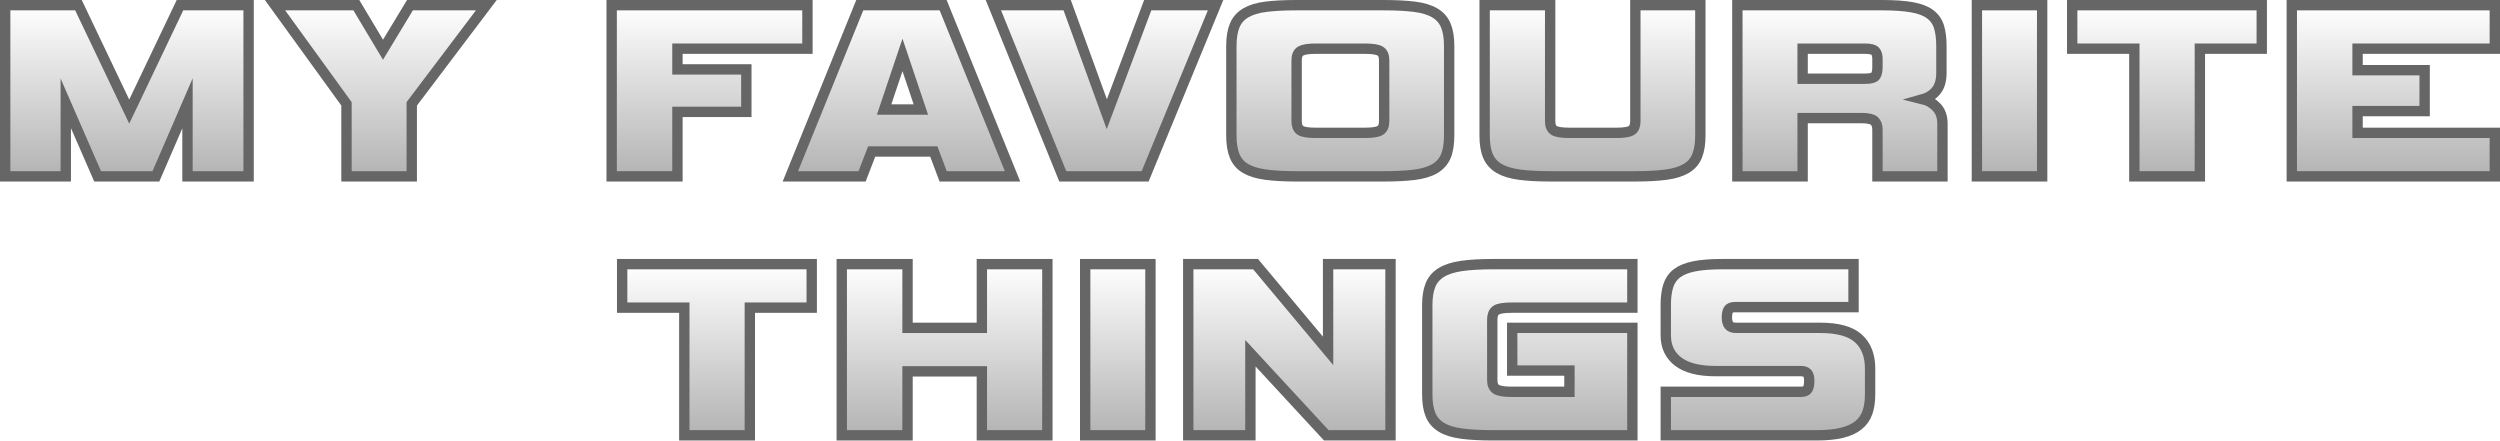
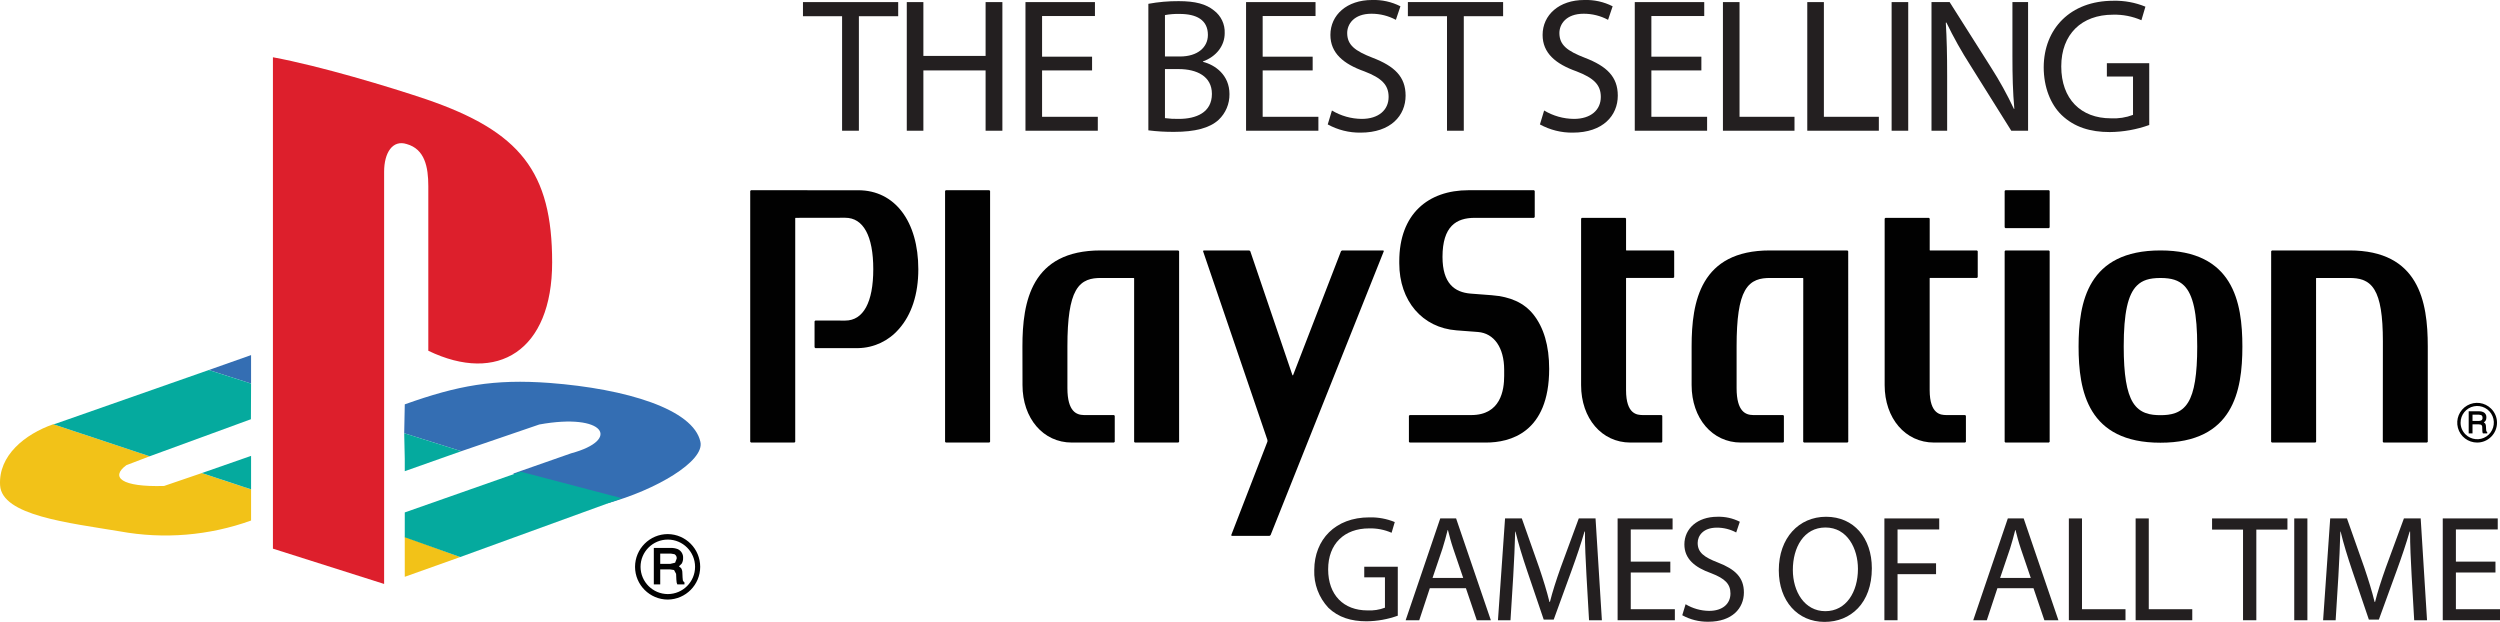
- <svg xmlns="http://www.w3.org/2000/svg" version="1.1" id="Layer_1" x="0px" y="0px" viewBox="0 0 965.39 170.1" style="enable-background:new 0 0 965.39 170.1;" xml:space="preserve">
-   <style type="text/css">
- 	.st0{fill:url(#SVGID_1_);stroke:#666666;stroke-width:4;stroke-miterlimit:10;}
- 	.st1{fill:url(#SVGID_2_);stroke:#666666;stroke-width:4;stroke-miterlimit:10;}
- 	.st2{fill:url(#SVGID_3_);stroke:#666666;stroke-width:4;stroke-miterlimit:10;}
- 	.st3{fill:url(#SVGID_4_);stroke:#666666;stroke-width:4;stroke-miterlimit:10;}
- 	.st4{fill:url(#SVGID_5_);stroke:#666666;stroke-width:4;stroke-miterlimit:10;}
- 	.st5{fill:url(#SVGID_6_);stroke:#666666;stroke-width:4;stroke-miterlimit:10;}
- 	.st6{fill:url(#SVGID_7_);stroke:#666666;stroke-width:4;stroke-miterlimit:10;}
- 	.st7{fill:url(#SVGID_8_);stroke:#666666;stroke-width:4;stroke-miterlimit:10;}
- 	.st8{fill:url(#SVGID_9_);stroke:#666666;stroke-width:4;stroke-miterlimit:10;}
- 	.st9{fill:url(#SVGID_10_);stroke:#666666;stroke-width:4;stroke-miterlimit:10;}
- 	.st10{fill:url(#SVGID_11_);stroke:#666666;stroke-width:4;stroke-miterlimit:10;}
- 	.st11{fill:url(#SVGID_12_);stroke:#666666;stroke-width:4;stroke-miterlimit:10;}
- 	.st12{fill:url(#SVGID_13_);stroke:#666666;stroke-width:4;stroke-miterlimit:10;}
- 	.st13{fill:url(#SVGID_14_);stroke:#666666;stroke-width:4;stroke-miterlimit:10;}
- 	.st14{fill:url(#SVGID_15_);stroke:#666666;stroke-width:4;stroke-miterlimit:10;}
- 	.st15{fill:url(#SVGID_16_);stroke:#666666;stroke-width:4;stroke-miterlimit:10;}
- 	.st16{fill:url(#SVGID_17_);stroke:#666666;stroke-width:4;stroke-miterlimit:10;}
+ <svg xmlns="http://www.w3.org/2000/svg" id="Layer_1" data-name="Layer 1" viewBox="0 0 628.837 156.429">
+   <defs>
+     <style>
+ .cls-1{fill:#010101;}
+ .cls-2{fill:#f2c218;}
+ .cls-3{fill:#346eb3;}
+ .cls-4{fill:#05aa9e;}
+ .cls-5{fill:#dd1f2c;}
+ .cls-6{fill:#231f20;}
+ 
+ .pslogo{
+     animation: fadein 3s;
+ }
+ 
+ @keyframes fadein {
+     from { opacity: 0.3; }
+     to   { opacity: 1; }
+ }
+ 
+ 
</style>
-   <g>
-     <linearGradient id="SVGID_1_" gradientUnits="userSpaceOnUse" x1="49" y1="68.1" x2="49" y2="2">
-       <stop offset="3.995842e-07" style="stop-color:#B3B3B3" />
-       <stop offset="1" style="stop-color:#FFFFFF" />
-     </linearGradient>
-     <path class="st0" d="M72.4,68.1V39.9L60.2,68.1H37.7L25.4,39.9v28.2H2V2h28.3l19.6,41.1L69.5,2H96v66.1H72.4z" />
-     <linearGradient id="SVGID_2_" gradientUnits="userSpaceOnUse" x1="147" y1="68.1" x2="147" y2="2">
-       <stop offset="3.995842e-07" style="stop-color:#B3B3B3" />
-       <stop offset="1" style="stop-color:#FFFFFF" />
-     </linearGradient>
-     <path class="st1" d="M133.8,68.1v-28L106.2,2h31.4l10.3,17.2L158.3,2h29.5L159,40.1v28H133.8z" />
-     <linearGradient id="SVGID_3_" gradientUnits="userSpaceOnUse" x1="273.997" y1="68.1" x2="273.997" y2="2">
-       <stop offset="3.995842e-07" style="stop-color:#B3B3B3" />
-       <stop offset="1" style="stop-color:#FFFFFF" />
-     </linearGradient>
-     <path class="st2" d="M261.6,43.2v24.9h-25.4V2h75.6v16.8h-50.2v8h26.6v16.4H261.6z" />
-     <linearGradient id="SVGID_4_" gradientUnits="userSpaceOnUse" x1="348.096" y1="68.1" x2="348.096" y2="2">
-       <stop offset="3.995842e-07" style="stop-color:#B3B3B3" />
-       <stop offset="1" style="stop-color:#FFFFFF" />
-     </linearGradient>
-     <path class="st3" d="M364.2,68.1l-3.6-9.6h-24l-3.7,9.6h-27.7L332,2h32.2L391,68.1H364.2z M348.5,21.2l-7.1,21.1h14.2L348.5,21.2z" />
-     <linearGradient id="SVGID_5_" gradientUnits="userSpaceOnUse" x1="426.496" y1="68.1" x2="426.496" y2="2">
-       <stop offset="3.995842e-07" style="stop-color:#B3B3B3" />
-       <stop offset="1" style="stop-color:#FFFFFF" />
-     </linearGradient>
-     <path class="st4" d="M410.4,68.1L383.6,2h28.5l15.3,42.1L443.2,2h26.2l-27.2,66.1H410.4z" />
-     <linearGradient id="SVGID_6_" gradientUnits="userSpaceOnUse" x1="517.546" y1="68.1" x2="517.546" y2="2">
-       <stop offset="3.995842e-07" style="stop-color:#B3B3B3" />
-       <stop offset="1" style="stop-color:#FFFFFF" />
-     </linearGradient>
-     <path class="st5" d="M500.7,68.1c-4.73,0-8.7-0.22-11.9-0.65c-3.2-0.43-5.78-1.22-7.75-2.35c-1.97-1.13-3.38-2.73-4.25-4.8   c-0.87-2.07-1.3-4.73-1.3-8V17.8c0-3.27,0.43-5.93,1.3-8c0.87-2.07,2.3-3.68,4.3-4.85c2-1.17,4.6-1.95,7.8-2.35   c3.2-0.4,7.13-0.6,11.8-0.6h33.5c4.73,0,8.72,0.2,11.95,0.6C549.38,3,552,3.78,554,4.95c2,1.17,3.43,2.78,4.3,4.85   c0.87,2.07,1.3,4.73,1.3,8v34.5c0,3.33-0.43,6.02-1.3,8.05c-0.87,2.03-2.3,3.63-4.3,4.8c-2,1.17-4.62,1.95-7.85,2.35   c-3.23,0.4-7.22,0.6-11.95,0.6H500.7z M534.5,23.3c0-1.73-0.5-2.92-1.5-3.55c-1-0.63-2.97-0.95-5.9-0.95h-19   c-2.8,0-4.73,0.3-5.8,0.9c-1.07,0.6-1.6,1.8-1.6,3.6v23.5c0,1.67,0.47,2.83,1.4,3.5c0.93,0.67,2.93,1,6,1h19   c2.93,0,4.9-0.32,5.9-0.95c1-0.63,1.5-1.82,1.5-3.55V23.3z" />
-     <linearGradient id="SVGID_7_" gradientUnits="userSpaceOnUse" x1="614.945" y1="68.1" x2="614.945" y2="2">
-       <stop offset="3.995842e-07" style="stop-color:#B3B3B3" />
-       <stop offset="1" style="stop-color:#FFFFFF" />
-     </linearGradient>
-     <path class="st6" d="M598.7,68.1c-4.73,0-8.72-0.22-11.95-0.65c-3.23-0.43-5.85-1.23-7.85-2.4c-2-1.17-3.43-2.77-4.3-4.8   c-0.87-2.03-1.3-4.68-1.3-7.95V2h25.3v44.8c0,1.73,0.5,2.92,1.5,3.55c1,0.63,2.96,0.95,5.9,0.95h18.2c2.93,0,4.88-0.32,5.85-0.95   c0.97-0.63,1.45-1.82,1.45-3.55V2h25.1v50.3c0,3.2-0.42,5.83-1.25,7.9c-0.83,2.07-2.23,3.68-4.2,4.85c-1.97,1.17-4.57,1.97-7.8,2.4   c-3.23,0.43-7.22,0.65-11.95,0.65H598.7z" />
-     <linearGradient id="SVGID_8_" gradientUnits="userSpaceOnUse" x1="710.494" y1="68.1" x2="710.494" y2="2">
-       <stop offset="3.995842e-07" style="stop-color:#B3B3B3" />
-       <stop offset="1" style="stop-color:#FFFFFF" />
-     </linearGradient>
-     <path class="st7" d="M724.99,68.1v-18c0-1.53-0.4-2.67-1.2-3.4c-0.8-0.73-2.47-1.1-5-1.1h-22.7v22.5h-25.2V2h55.9   c4.66,0,8.5,0.27,11.5,0.8c3,0.53,5.33,1.42,7,2.65c1.66,1.23,2.81,2.85,3.45,4.85c0.63,2,0.95,4.5,0.95,7.5v10.3   c0,2.93-0.65,5.22-1.95,6.85c-1.3,1.63-3.02,2.75-5.15,3.35c1.93,0.47,3.67,1.48,5.2,3.05c1.53,1.57,2.3,3.72,2.3,6.45v20.3H724.99   z M724.99,22.7c0-1.27-0.29-2.23-0.85-2.9c-0.57-0.67-1.88-1-3.95-1h-24.1v11.6h24.1c2.2,0,3.55-0.37,4.05-1.1   c0.5-0.73,0.75-1.87,0.75-3.4V22.7z" />
-     <linearGradient id="SVGID_9_" gradientUnits="userSpaceOnUse" x1="775.994" y1="68.1" x2="775.994" y2="2">
-       <stop offset="3.995842e-07" style="stop-color:#B3B3B3" />
-       <stop offset="1" style="stop-color:#FFFFFF" />
-     </linearGradient>
-     <path class="st8" d="M763.39,68.1V2h25.2v66.1H763.39z" />
-     <linearGradient id="SVGID_10_" gradientUnits="userSpaceOnUse" x1="836.793" y1="68.1" x2="836.793" y2="2">
-       <stop offset="3.995842e-07" style="stop-color:#B3B3B3" />
-       <stop offset="1" style="stop-color:#FFFFFF" />
-     </linearGradient>
-     <path class="st9" d="M824.19,68.1V18.8h-24V2h73.2v16.8h-23.9v49.3H824.19z" />
-     <linearGradient id="SVGID_11_" gradientUnits="userSpaceOnUse" x1="924.192" y1="68.1" x2="924.192" y2="2">
-       <stop offset="3.995842e-07" style="stop-color:#B3B3B3" />
-       <stop offset="1" style="stop-color:#FFFFFF" />
-     </linearGradient>
-     <path class="st10" d="M884.99,68.1V2h78.4v16.8h-53v8.3h25.9v15.8h-25.9v8.4h53v16.8H884.99z" />
-     <linearGradient id="SVGID_12_" gradientUnits="userSpaceOnUse" x1="276.848" y1="168.1" x2="276.848" y2="102">
-       <stop offset="3.995842e-07" style="stop-color:#B3B3B3" />
-       <stop offset="1" style="stop-color:#FFFFFF" />
-     </linearGradient>
-     <path class="st11" d="M264.25,168.1v-49.3h-24V102h73.2v16.8h-23.9v49.3H264.25z" />
-     <linearGradient id="SVGID_13_" gradientUnits="userSpaceOnUse" x1="364.747" y1="168.1" x2="364.747" y2="102">
-       <stop offset="3.995842e-07" style="stop-color:#B3B3B3" />
-       <stop offset="1" style="stop-color:#FFFFFF" />
-     </linearGradient>
-     <path class="st12" d="M379.15,168.1v-24.7h-28.7v24.7h-25.4V102h25.4v24.6h28.7V102h25.3v66.1H379.15z" />
-     <linearGradient id="SVGID_14_" gradientUnits="userSpaceOnUse" x1="431.647" y1="168.1" x2="431.647" y2="102">
-       <stop offset="3.995842e-07" style="stop-color:#B3B3B3" />
-       <stop offset="1" style="stop-color:#FFFFFF" />
-     </linearGradient>
-     <path class="st13" d="M419.05,168.1V102h25.2v66.1H419.05z" />
-     <linearGradient id="SVGID_15_" gradientUnits="userSpaceOnUse" x1="497.896" y1="168.1" x2="497.896" y2="102">
-       <stop offset="3.995842e-07" style="stop-color:#B3B3B3" />
-       <stop offset="1" style="stop-color:#FFFFFF" />
-     </linearGradient>
-     <path class="st14" d="M512.15,168.1l-29.3-31.7v31.7h-24V102h26l28,33.5V102h24.1v66.1H512.15z" />
-     <linearGradient id="SVGID_16_" gradientUnits="userSpaceOnUse" x1="590.746" y1="168.1" x2="590.746" y2="102">
-       <stop offset="3.995842e-07" style="stop-color:#B3B3B3" />
-       <stop offset="1" style="stop-color:#FFFFFF" />
-     </linearGradient>
-     <path class="st15" d="M576.55,168.1c-4.8,0-8.83-0.22-12.1-0.65c-3.27-0.43-5.88-1.25-7.85-2.45c-1.97-1.2-3.37-2.82-4.2-4.85   c-0.83-2.03-1.25-4.65-1.25-7.85v-34.5c0-3.13,0.42-5.72,1.25-7.75c0.83-2.03,2.23-3.65,4.2-4.85c1.97-1.2,4.57-2.03,7.8-2.5   c3.23-0.46,7.28-0.7,12.15-0.7h53.8v16.8h-46.6c-3.13,0-5.17,0.35-6.1,1.05c-0.93,0.7-1.4,1.88-1.4,3.55v23.4   c0,1.67,0.5,2.83,1.5,3.5c1,0.67,3,1,6,1h22.3v-8.2h-22.1v-16.5h46.4v41.5H576.55z" />
-     <linearGradient id="SVGID_17_" gradientUnits="userSpaceOnUse" x1="682.695" y1="168.1" x2="682.695" y2="102">
-       <stop offset="3.995842e-07" style="stop-color:#B3B3B3" />
-       <stop offset="1" style="stop-color:#FFFFFF" />
-     </linearGradient>
-     <path class="st16" d="M643.25,168.1v-16.8h52.1c1.33,0,2.21-0.33,2.65-1c0.43-0.67,0.65-1.77,0.65-3.3c0-1.33-0.25-2.28-0.75-2.85   c-0.5-0.57-1.35-0.85-2.55-0.85h-33c-6.33,0-11.1-1.22-14.3-3.65c-3.2-2.43-4.8-5.82-4.8-10.15v-11.9c0-2.8,0.32-5.2,0.95-7.2   c0.63-2,1.75-3.62,3.35-4.85c1.6-1.23,3.82-2.13,6.65-2.7c2.83-0.57,6.45-0.85,10.85-0.85h50.7v16.6h-45.7c-1.33,0-2.2,0.33-2.6,1   c-0.4,0.67-0.6,1.67-0.6,3c0,1.33,0.27,2.33,0.8,3c0.53,0.67,1.47,1,2.8,1h32.5c6.8,0,11.7,1.37,14.7,4.1c3,2.73,4.5,6.6,4.5,11.6   v10c0,2.73-0.35,5.08-1.05,7.05c-0.7,1.97-1.87,3.6-3.5,4.9c-1.63,1.3-3.77,2.27-6.4,2.9c-2.63,0.63-5.88,0.95-9.75,0.95H643.25z" />
+   </defs>
+   <g id="header">
+     <g id="ps-text">
+       <path id="circle" class="cls-1" d="M631.489,119.438a4.95,4.95,0,0,0,3.524-1.456,4.968,4.968,0,0,0,0-7.059,4.993,4.993,0,1,0-3.524,8.515m-4.165-4.993a4.181,4.181,0,1,1,1.228,2.937,4.122,4.122,0,0,1-1.228-2.937" transform="translate(-8.40032 -8.12138)" />
+       <path id="r" class="cls-1" d="M633.944,116.769l-.158-.24-.045-.422-.038-.715a1.325,1.325,0,0,0-.192-.745l-.333-.266.414-.404a1.49,1.49,0,0,0,.216-.852,1.351,1.351,0,0,0-.812-1.364,2.523,2.523,0,0,0-1.051-.194h-2.583v5.563h.962v-2.282h1.518l.598.089a.678.678,0,0,1,.323.587l.026.897.039.431.079.213.039.065h1.077v-.319Zm-1.106-3.576a.716.716,0,0,1-.244.636,1.294,1.294,0,0,1-.728.172h-1.542v-1.57h1.635l.539.098a.68.68,0,0,1,.34.665" transform="translate(-8.40032 -8.12138)" />
+       <path id="p" class="cls-1" d="M224.293,55.976l-26.989-.009-.198.179v63.106l.198.186h10.931l.192-.186V63.015l.075-.099,12.502-.021c4.56,0,7.055,4.581,7.055,12.934,0,8.329-2.495,12.928-7.055,12.928l-7.518-.012-.197.195v6.541l.197.204h10.808a13.824,13.824,0,0,0,10.211-4.807c3.197-3.59,4.885-8.783,4.885-15.009,0-12.088-5.929-19.894-15.095-19.894" transform="translate(-8.40032 -8.12138)" />
+       <polygon id="l" class="cls-1" points="248.841 47.845 237.91 47.845 237.718 48.025 237.718 111.131 237.91 111.317 248.841 111.317 249.042 111.131 249.042 48.025 248.841 47.845" />
+       <path id="a" class="cls-1" d="M304.986,71.319l-.214-.205H285.265c-17.457,0-19.689,12.858-19.689,24.114l.019,9.748c0,8.375,5.2,14.461,12.387,14.461h10.619l.198-.186v-6.542l-.198-.191h-7.593c-1.762-.034-4.112-.776-4.118-6.77V95.228c0-6.999.674-11.457,2.108-13.992,1.565-2.813,4.038-3.194,6.264-3.194l8.332.003.08.096v41.111l.18.186h10.932l.201-.186V71.319Z" transform="translate(-8.40032 -8.12138)" />
+       <path id="s" class="cls-1" d="M383.676,82.383l-5.398-.414c-4.019-.34-7.038-2.575-7.038-9.225,0-7.735,3.497-9.827,8.096-9.827H394.244l.196-.198V56.146l-.196-.179H377.797c-10.181,0-17.431,5.976-17.431,17.894v.491c0,9.444,5.786,16.215,14.401,16.864l5.39.411c4.063.319,6.595,3.948,6.595,9.51v1.566c0,3.488-.845,9.821-8.278,9.821h-15.485l-.199.187v6.542l.199.186h19.195c5.949,0,15.887-2.399,15.887-18.542,0-5.809-1.36-10.431-4.029-13.748-2.315-2.844-5.697-4.403-10.365-4.764" transform="translate(-8.40032 -8.12138)" />
+       <path id="a-2" data-name="a" class="cls-1" d="M473.29,71.319l-.196-.205H453.587c-17.453,0-19.686,12.858-19.686,24.114v9.748c0,8.375,5.209,14.461,12.39,14.461h10.628l.192-.186v-6.542l-.192-.191h-7.591c-1.766-.034-4.112-.776-4.112-6.77V95.228c0-6.999.653-11.457,2.092-13.992,1.559-2.813,4.057-3.194,6.267-3.194l8.342.003.065.096-.014,41.111.189.186h10.944l.201-.186Z" transform="translate(-8.40032 -8.12138)" />
+       <path id="t" class="cls-1" d="M429.322,71.115H417.492l-.082-.062V63.114l-.179-.198H406.287l-.186.198v41.877c0,8.374,5.2,14.447,12.397,14.447h7.84l.184-.186v-6.542l-.184-.191h-4.819c-1.235-.034-4.11-.089-4.11-6.271V78.099l.082-.071c3.596.015,11.83,0,11.83,0l.196-.195V71.319Z" transform="translate(-8.40032 -8.12138)" />
+       <path id="t-2" data-name="t" class="cls-1" d="M505.682,71.115H493.851l-.062-.062V63.114l-.199-.198h-10.93l-.203.198v41.877c0,8.374,5.216,14.447,12.411,14.447h7.825l.203-.186v-6.542l-.203-.191h-4.83c-1.199-.034-4.074-.089-4.084-6.271V78.099l.062-.071c3.627.015,11.84,0,11.84,0l.189-.195V71.319Z" transform="translate(-8.40032 -8.12138)" />
+       <polygon id="i" class="cls-1" points="515.366 62.993 504.43 62.993 504.24 63.198 504.24 111.131 504.43 111.317 515.366 111.317 515.562 111.131 515.562 63.198 515.366 62.993" />
+       <polygon id="i-dot" class="cls-1" points="515.366 47.845 504.43 47.845 504.24 48.025 504.24 57.187 504.43 57.386 515.366 57.386 515.562 57.187 515.562 48.025 515.366 47.845" />
+       <path id="n" class="cls-1" d="M599.384,71.115H579.87l-.194.205-.012,47.933.203.186h10.927l.192-.186-.017-41.135.076-.071,8.34-.003c2.226,0,4.709.352,6.272,2.955,1.446,2.356,2.121,6.477,2.121,12.976,0,.294-.019,25.279-.019,25.279l.182.186h10.93l.199-.186V95.228c0-11.253-2.229-24.114-19.686-24.114" transform="translate(-8.40032 -8.12138)" />
+       <path id="o" class="cls-1" d="M551.834,71.115c-18.248,0-20.598,12.922-20.598,24.182,0,11.25,2.349,24.183,20.591,24.183,18.278,0,20.61-12.933,20.61-24.183,0-11.259-2.332-24.182-20.603-24.182m6.947,38.231c-1.736,2.824-4.486,3.205-6.947,3.205-2.454,0-5.202-.381-6.937-3.205-1.573-2.562-2.307-7.019-2.307-14.05v-.058c0-8.316,1.031-13.04,3.327-15.293,1.348-1.335,3.122-1.901,5.917-1.901,2.789,0,4.562.566,5.927,1.901,2.289,2.253,3.33,6.996,3.317,15.352,0,7.03-.72,11.501-2.296,14.05" transform="translate(-8.40032 -8.12138)" />
+       <polygon id="y" class="cls-1" points="302.744 62.993 302.608 63.173 318.808 110.683 318.808 111.069 309.696 134.602 309.811 134.796 319.32 134.796 319.596 134.602 348.08 63.173 347.97 62.993 337.579 62.993 337.313 63.173 325.244 94.399 325.101 94.399 314.482 63.173 314.219 62.993 302.744 62.993" />
+     </g>
+     <g id="ps-logo-color" class="pslogo">
+       <path id="yellow" class="cls-2" d="M59.168,127.112l-9.495,3.245c-10.878.32-13.544-2.24-9.492-5.226l5.866-2.24L21.792,114.833c-7.125,2.503-13.812,7.847-13.371,15.353.438,7.616,17.207,9.435,30.141,11.596a63.605,63.605,0,0,0,32.992-2.729v-7.846l-12.386-4.095ZM124.148,148.239l-13.938-5.11.005,10.078" transform="translate(-8.40032 -8.12138)" />
+       <path id="green" class="cls-3" d="M161.43,133.597l-.311,1.133c12.158-3.306,24.559-10.577,23.462-15.464-1.752-8.186-18.566-13.346-37.966-14.824-13.921-1.024-23.029.612-36.4,5.387l-.145,7.269,14.362,4.515,19.623-6.719c16.424-2.986,20.689,3.839,7.999,7.252L137.443,127.265,161.43,133.597Zm-89.877-36.157L60.921,101.192l10.632,3.41V97.44Z" transform="translate(-8.40032 -8.12138)" />
+       <path id="blue" class="cls-4" d="M110.213,143.262l13.935,4.977,40.668-14.788-25.453-6.683-29.148,10.247M71.553,122.792,59.169,127.114l12.385,4.094v-8.415Zm38.659.704-.142-6.399,14.362,4.515-14.217,5.028ZM71.517,113.571l.036-8.969L60.921,101.192,22.34,114.722a4.66,4.66,0,0,1-.547.111l24.254,8.059" transform="translate(-8.40032 -8.12138)" />
+       <path id="p-2" data-name="p" class="cls-5" d="M77.051,22.526V146.128l27.968,8.876V51.331c0-4.846,2.165-8.099,5.667-6.979,4.56,1.269,5.449,5.745,5.449,10.598V96.348c17.437,8.418,31.15-.005,31.15-22.22,0-22.804-8.023-32.93-31.709-41.043-9.31-3.142-26.633-8.357-38.525-10.56" transform="translate(-8.40032 -8.12138)" />
+       <path id="circle-2" data-name="circle" class="cls-1" d="M176.378,158.935a8.237,8.237,0,0,0,0-16.473,8.251,8.251,0,0,0-8.241,8.24,8.256,8.256,0,0,0,8.241,8.233m-6.858-8.233a6.858,6.858,0,0,1,13.716,0,6.87,6.87,0,0,1-6.858,6.85,6.883,6.883,0,0,1-6.858-6.85" transform="translate(-8.40032 -8.12138)" />
+       <path id="r-2" data-name="r" class="cls-1" d="M180.428,154.53l-.264-.405-.07-.705-.055-1.175a2.211,2.211,0,0,0-.311-1.214l-.555-.453.693-.676a2.557,2.557,0,0,0,.356-1.39,2.3,2.3,0,0,0-1.354-2.271,4.573,4.573,0,0,0-1.733-.297h-4.277v9.167h1.612v-3.759h2.503l.974.15.517.966.065,1.468.078.718.116.352.046.105h1.795v-.532Zm-1.814-5.907-.397,1.038-1.215.294h-2.533V147.37h2.694l.893.153a1.111,1.111,0,0,1,.558,1.1" transform="translate(-8.40032 -8.12138)" />
+     </g>
+     <path class="cls-6" d="M220.215,12.201h-9.841V8.649h23.954v3.552h-9.889V41.004h-4.224Z" transform="translate(-8.40032 -8.12138)" />
+     <path class="cls-6" d="M240.662,8.649V22.187h15.649V8.649h4.224v32.355h-4.224V25.835H240.662V41.004h-4.176V8.649Z" transform="translate(-8.40032 -8.12138)" />
+     <path class="cls-6" d="M283.095,25.835H270.518v11.665H284.535v3.504H266.342V8.649h17.474v3.504H270.518v10.225H283.095Z" transform="translate(-8.40032 -8.12138)" />
+     <path class="cls-6" d="M297.253,9.081a40.488,40.488,0,0,1,7.632-.672c4.177,0,6.865.72,8.881,2.352a6.784,6.784,0,0,1,2.688,5.712c0,3.121-2.064,5.856-5.473,7.105v.096c3.072.768,6.673,3.312,6.673,8.113a8.722,8.722,0,0,1-2.736,6.48c-2.256,2.064-5.905,3.024-11.185,3.024a48.748,48.748,0,0,1-6.48-.384Zm4.176,13.249h3.792c4.416,0,7.008-2.304,7.008-5.424,0-3.792-2.88-5.28-7.104-5.28a17.906,17.906,0,0,0-3.696.288Zm0,15.505a22.304,22.304,0,0,0,3.504.192c4.32,0,8.305-1.584,8.305-6.289,0-4.417-3.792-6.241-8.353-6.241H301.429Z" transform="translate(-8.40032 -8.12138)" />
+     <path class="cls-6" d="M338.581,25.835H326.004v11.665H340.021v3.504H321.828V8.649h17.474v3.504H326.004v10.225h12.577Z" transform="translate(-8.40032 -8.12138)" />
+     <path class="cls-6" d="M343.428,35.916a14.802,14.802,0,0,0,7.488,2.112c4.272,0,6.769-2.256,6.769-5.521,0-3.024-1.728-4.752-6.097-6.433-5.28-1.872-8.544-4.608-8.544-9.169,0-5.041,4.176-8.785,10.465-8.785a14.705,14.705,0,0,1,7.152,1.584l-1.152,3.408a12.887,12.887,0,0,0-6.145-1.536c-4.416,0-6.097,2.641-6.097,4.849,0,3.024,1.969,4.512,6.433,6.241,5.473,2.112,8.257,4.752,8.257,9.504,0,4.993-3.696,9.313-11.329,9.313a16.725,16.725,0,0,1-8.257-2.064Z" transform="translate(-8.40032 -8.12138)" />
+     <path class="cls-6" d="M372.372,12.201h-9.841V8.649h23.954v3.552h-9.89V41.004h-4.224Z" transform="translate(-8.40032 -8.12138)" />
+     <path class="cls-6" d="M396.803,35.916a14.802,14.802,0,0,0,7.488,2.112c4.272,0,6.769-2.256,6.769-5.521,0-3.024-1.728-4.752-6.097-6.433-5.28-1.872-8.544-4.608-8.544-9.169,0-5.041,4.176-8.785,10.465-8.785a14.705,14.705,0,0,1,7.152,1.584l-1.152,3.408a12.887,12.887,0,0,0-6.145-1.536c-4.416,0-6.097,2.641-6.097,4.849,0,3.024,1.969,4.512,6.433,6.241,5.473,2.112,8.257,4.752,8.257,9.504,0,4.993-3.696,9.313-11.329,9.313a16.725,16.725,0,0,1-8.257-2.064Z" transform="translate(-8.40032 -8.12138)" />
+     <path class="cls-6" d="M436.355,25.835H423.778v11.665h14.018v3.504H419.602V8.649H437.076v3.504H423.778v10.225h12.577Z" transform="translate(-8.40032 -8.12138)" />
+     <path class="cls-6" d="M441.778,8.649h4.176V37.5h13.825v3.504h-18.001Z" transform="translate(-8.40032 -8.12138)" />
+     <path class="cls-6" d="M462.993,8.649h4.177V37.5h13.825v3.504H462.993Z" transform="translate(-8.40032 -8.12138)" />
+     <path class="cls-6" d="M488.385,8.649v32.355h-4.177V8.649Z" transform="translate(-8.40032 -8.12138)" />
+     <path class="cls-6" d="M494.24,41.004V8.649h4.561l10.369,16.37a91.594,91.594,0,0,1,5.809,10.513l.096-.048c-.384-4.32-.48-8.257-.48-13.297V8.649h3.937v32.355h-4.225L504.033,24.587a102.85,102.85,0,0,1-6.049-10.801l-.144.048c.24,4.081.336,7.969.336,13.345V41.004Z" transform="translate(-8.40032 -8.12138)" />
+     <path class="cls-6" d="M549.01,39.564a30.147,30.147,0,0,1-9.937,1.776c-4.896,0-8.929-1.248-12.097-4.272-2.784-2.688-4.513-7.008-4.513-12.049.048-9.649,6.673-16.706,17.521-16.706a19.994,19.994,0,0,1,8.064,1.488l-1.008,3.408a16.773,16.773,0,0,0-7.152-1.392c-7.873,0-13.01,4.896-13.01,13.009,0,8.209,4.944,13.057,12.481,13.057a13.619,13.619,0,0,0,5.568-.864V27.371h-6.576V24.011h10.656Z" transform="translate(-8.40032 -8.12138)" />
+     <path class="cls-6" d="M359.992,162.992a23.845,23.845,0,0,1-7.865,1.406c-3.875,0-7.066-.988-9.574-3.382a13.176,13.176,0,0,1-3.571-9.537c.038-7.637,5.281-13.222,13.868-13.222a15.827,15.827,0,0,1,6.383,1.178l-.798,2.698a13.268,13.268,0,0,0-5.661-1.103c-6.231,0-10.297,3.876-10.297,10.297,0,6.497,3.914,10.334,9.879,10.334a10.78,10.78,0,0,0,4.407-.684v-7.637h-5.205v-2.66H359.992Z" transform="translate(-8.40032 -8.12138)" />
+     <path class="cls-6" d="M368.05,156.077l-2.659,8.055h-3.42l8.701-25.608H374.661l8.739,25.608H379.866l-2.735-8.055Zm8.397-2.584-2.508-7.37c-.57-1.672-.95-3.191-1.33-4.674H372.533c-.38,1.52-.798,3.078-1.291,4.636l-2.508,7.408Z" transform="translate(-8.40032 -8.12138)" />
+     <path class="cls-6" d="M407.454,152.886c-.189-3.571-.418-7.865-.38-11.057h-.114c-.874,3.002-1.938,6.193-3.229,9.727l-4.521,12.425H396.702l-4.142-12.196c-1.216-3.609-2.242-6.915-2.964-9.955h-.076c-.076,3.191-.266,7.485-.494,11.322l-.684,10.98h-3.153l1.785-25.608h4.218l4.369,12.387c1.064,3.153,1.938,5.965,2.584,8.625h.114c.646-2.584,1.558-5.396,2.697-8.625l4.56-12.387h4.218l1.596,25.608H408.1Z" transform="translate(-8.40032 -8.12138)" />
+     <path class="cls-6" d="M428.545,152.126h-9.954v9.232h11.094v2.773H415.285v-25.608h13.83v2.774H418.591v8.093h9.954Z" transform="translate(-8.40032 -8.12138)" />
+     <path class="cls-6" d="M432.385,160.105a11.71,11.71,0,0,0,5.927,1.672c3.382,0,5.357-1.786,5.357-4.369,0-2.394-1.367-3.762-4.825-5.092-4.18-1.481-6.763-3.647-6.763-7.257,0-3.989,3.306-6.953,8.282-6.953a11.638,11.638,0,0,1,5.661,1.254l-.911,2.698a10.199,10.199,0,0,0-4.863-1.216c-3.496,0-4.826,2.09-4.826,3.837,0,2.394,1.559,3.571,5.092,4.939,4.331,1.672,6.535,3.762,6.535,7.522,0,3.952-2.926,7.371-8.967,7.371a13.233,13.233,0,0,1-6.535-1.634Z" transform="translate(-8.40032 -8.12138)" />
+     <path class="cls-6" d="M479.234,151.062c0,8.815-5.357,13.488-11.893,13.488-6.763,0-11.512-5.243-11.512-12.994,0-8.131,5.053-13.45,11.892-13.45C474.713,138.106,479.234,143.463,479.234,151.062Zm-19.871.418c0,5.472,2.964,10.373,8.169,10.373,5.243,0,8.206-4.825,8.206-10.639,0-5.091-2.659-10.41-8.168-10.41C462.098,140.804,459.363,145.857,459.363,151.48Z" transform="translate(-8.40032 -8.12138)" />
+     <path class="cls-6" d="M482.391,138.524h13.792v2.774H485.697v8.511h9.688v2.735h-9.688v11.588h-3.306Z" transform="translate(-8.40032 -8.12138)" />
+     <path class="cls-6" d="M510.815,156.077l-2.66,8.055h-3.419l8.7-25.608h3.989l8.739,25.608h-3.534l-2.735-8.055Zm8.396-2.584-2.508-7.37c-.569-1.672-.95-3.191-1.33-4.674h-.075c-.38,1.52-.798,3.078-1.292,4.636l-2.508,7.408Z" transform="translate(-8.40032 -8.12138)" />
+     <path class="cls-6" d="M528.789,138.524h3.306v22.835h10.942v2.773h-14.248Z" transform="translate(-8.40032 -8.12138)" />
+     <path class="cls-6" d="M545.585,138.524h3.306v22.835h10.942v2.773h-14.248Z" transform="translate(-8.40032 -8.12138)" />
+     <path class="cls-6" d="M572.601,141.335h-7.789v-2.812h18.959v2.812h-7.826v22.797h-3.344Z" transform="translate(-8.40032 -8.12138)" />
+     <path class="cls-6" d="M588.79,138.524v25.608h-3.306v-25.608Z" transform="translate(-8.40032 -8.12138)" />
+     <path class="cls-6" d="M615.007,152.886c-.19-3.571-.418-7.865-.38-11.057h-.114c-.874,3.002-1.938,6.193-3.229,9.727l-4.521,12.425h-2.508l-4.142-12.196c-1.216-3.609-2.241-6.915-2.963-9.955h-.076c-.076,3.191-.266,7.485-.494,11.322l-.684,10.98H592.742l1.785-25.608h4.218l4.369,12.387c1.063,3.153,1.938,5.965,2.584,8.625h.113c.646-2.584,1.558-5.396,2.698-8.625l4.559-12.387H617.286l1.596,25.608h-3.229Z" transform="translate(-8.40032 -8.12138)" />
+     <path class="cls-6" d="M636.097,152.126h-9.954v9.232h11.094v2.773H622.838v-25.608h13.83v2.774H626.143v8.093h9.954Z" transform="translate(-8.40032 -8.12138)" />
  </g>
</svg>
